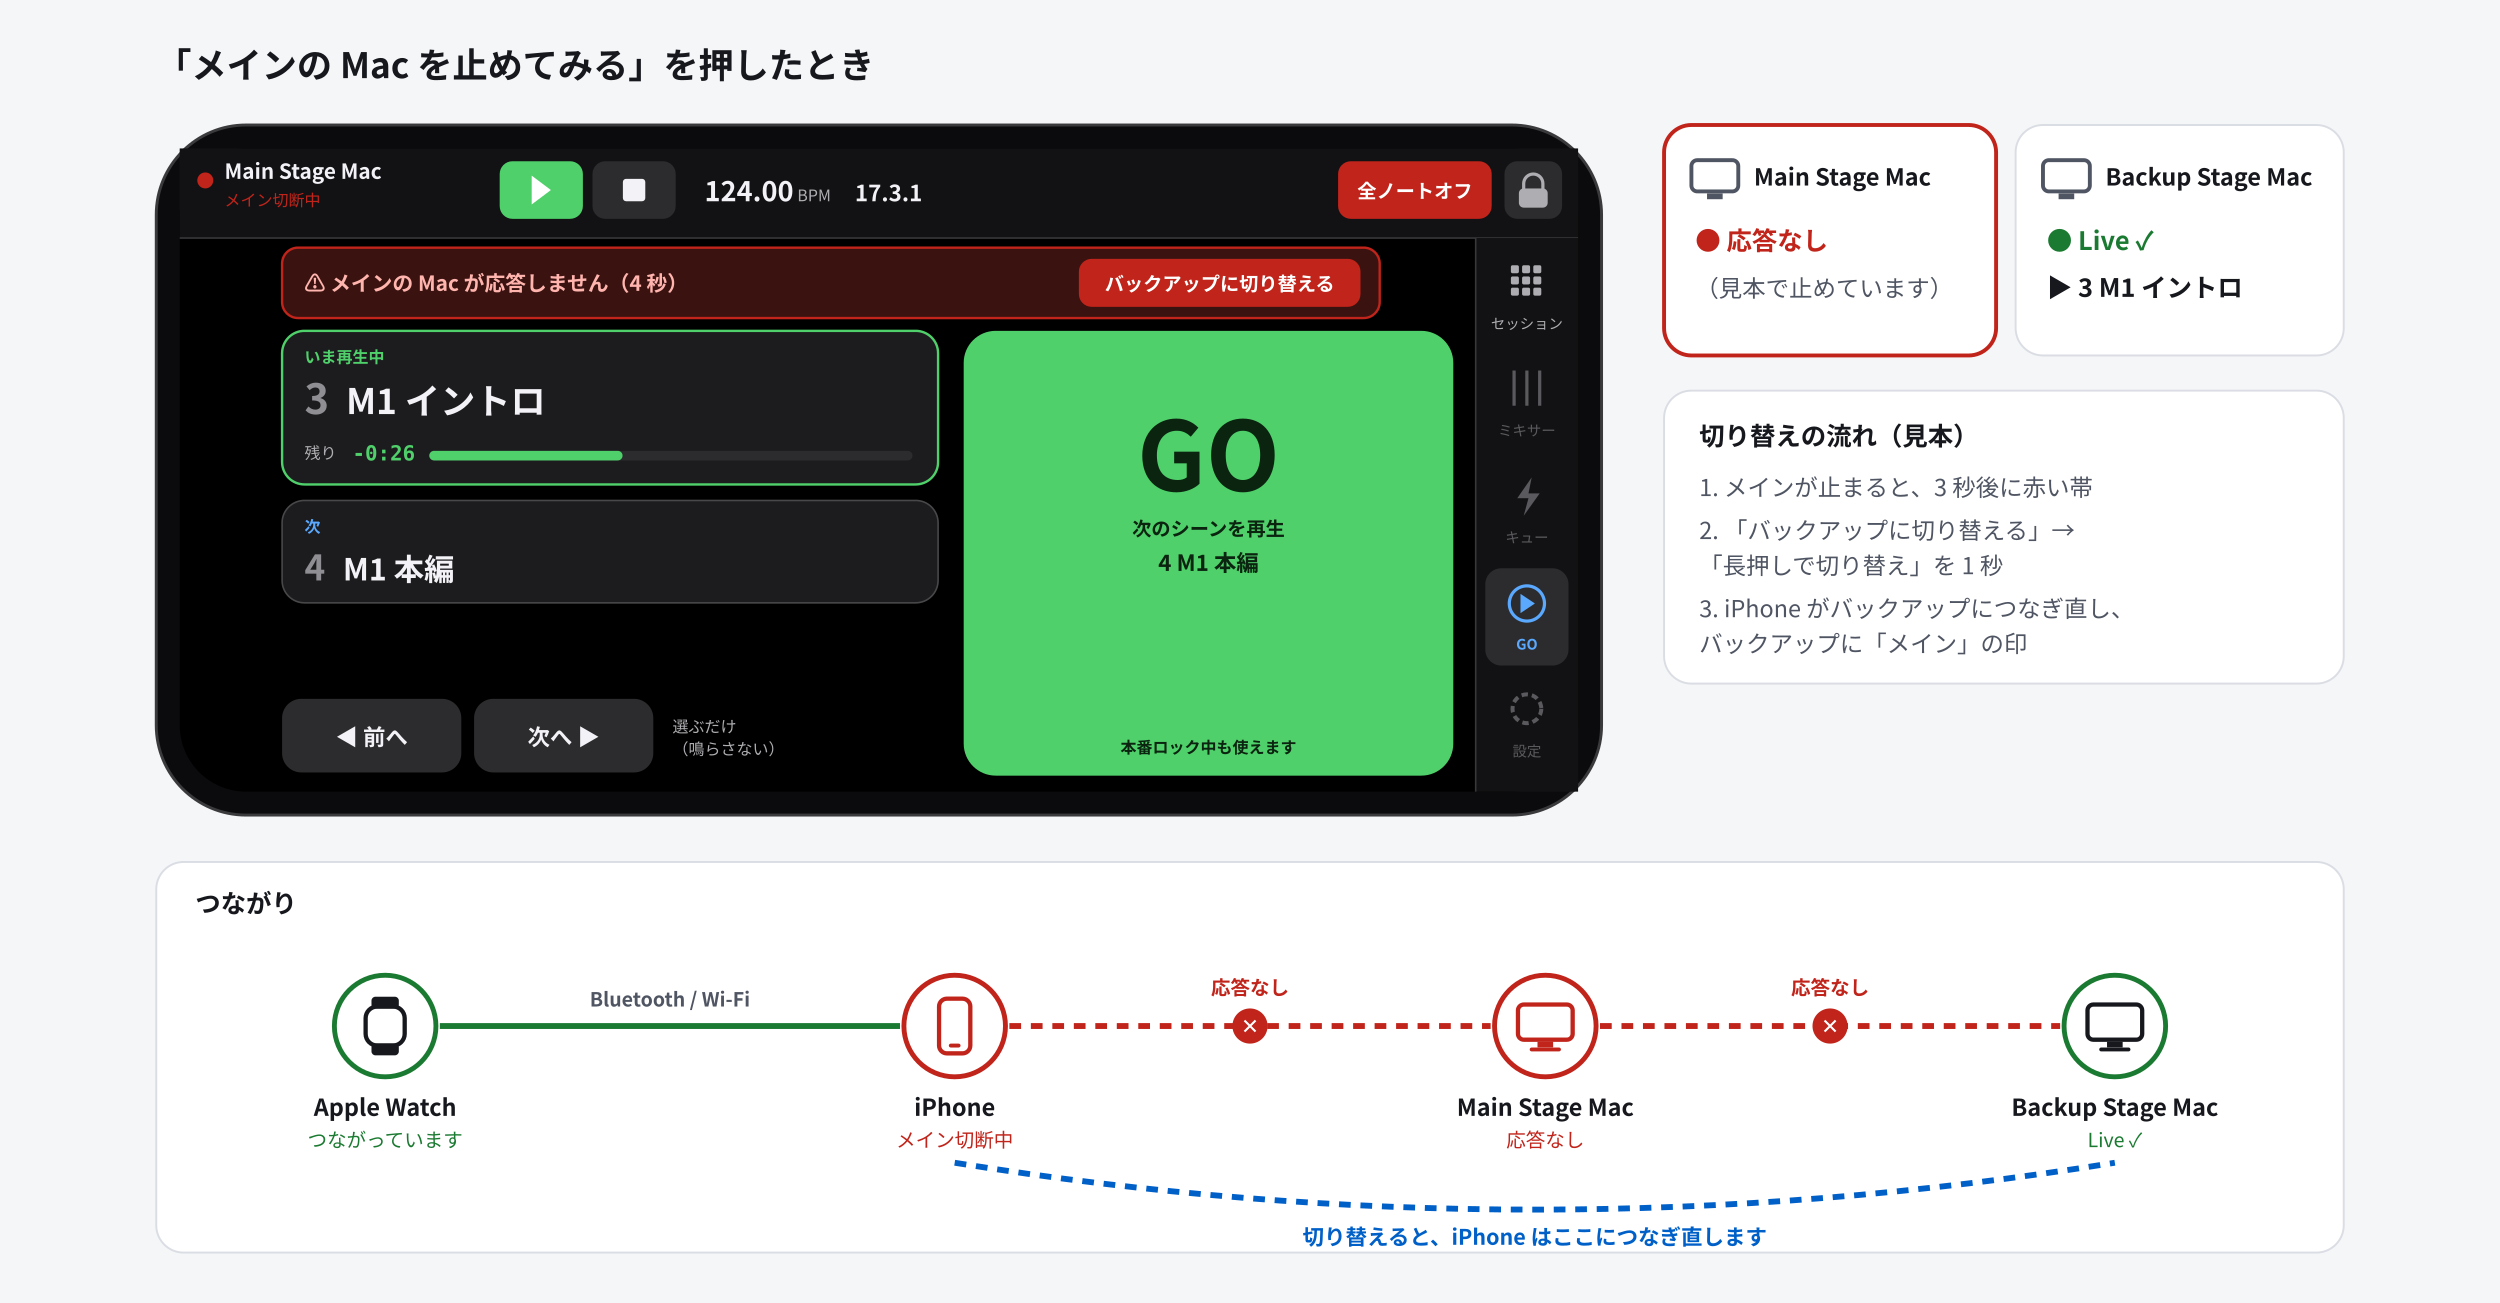
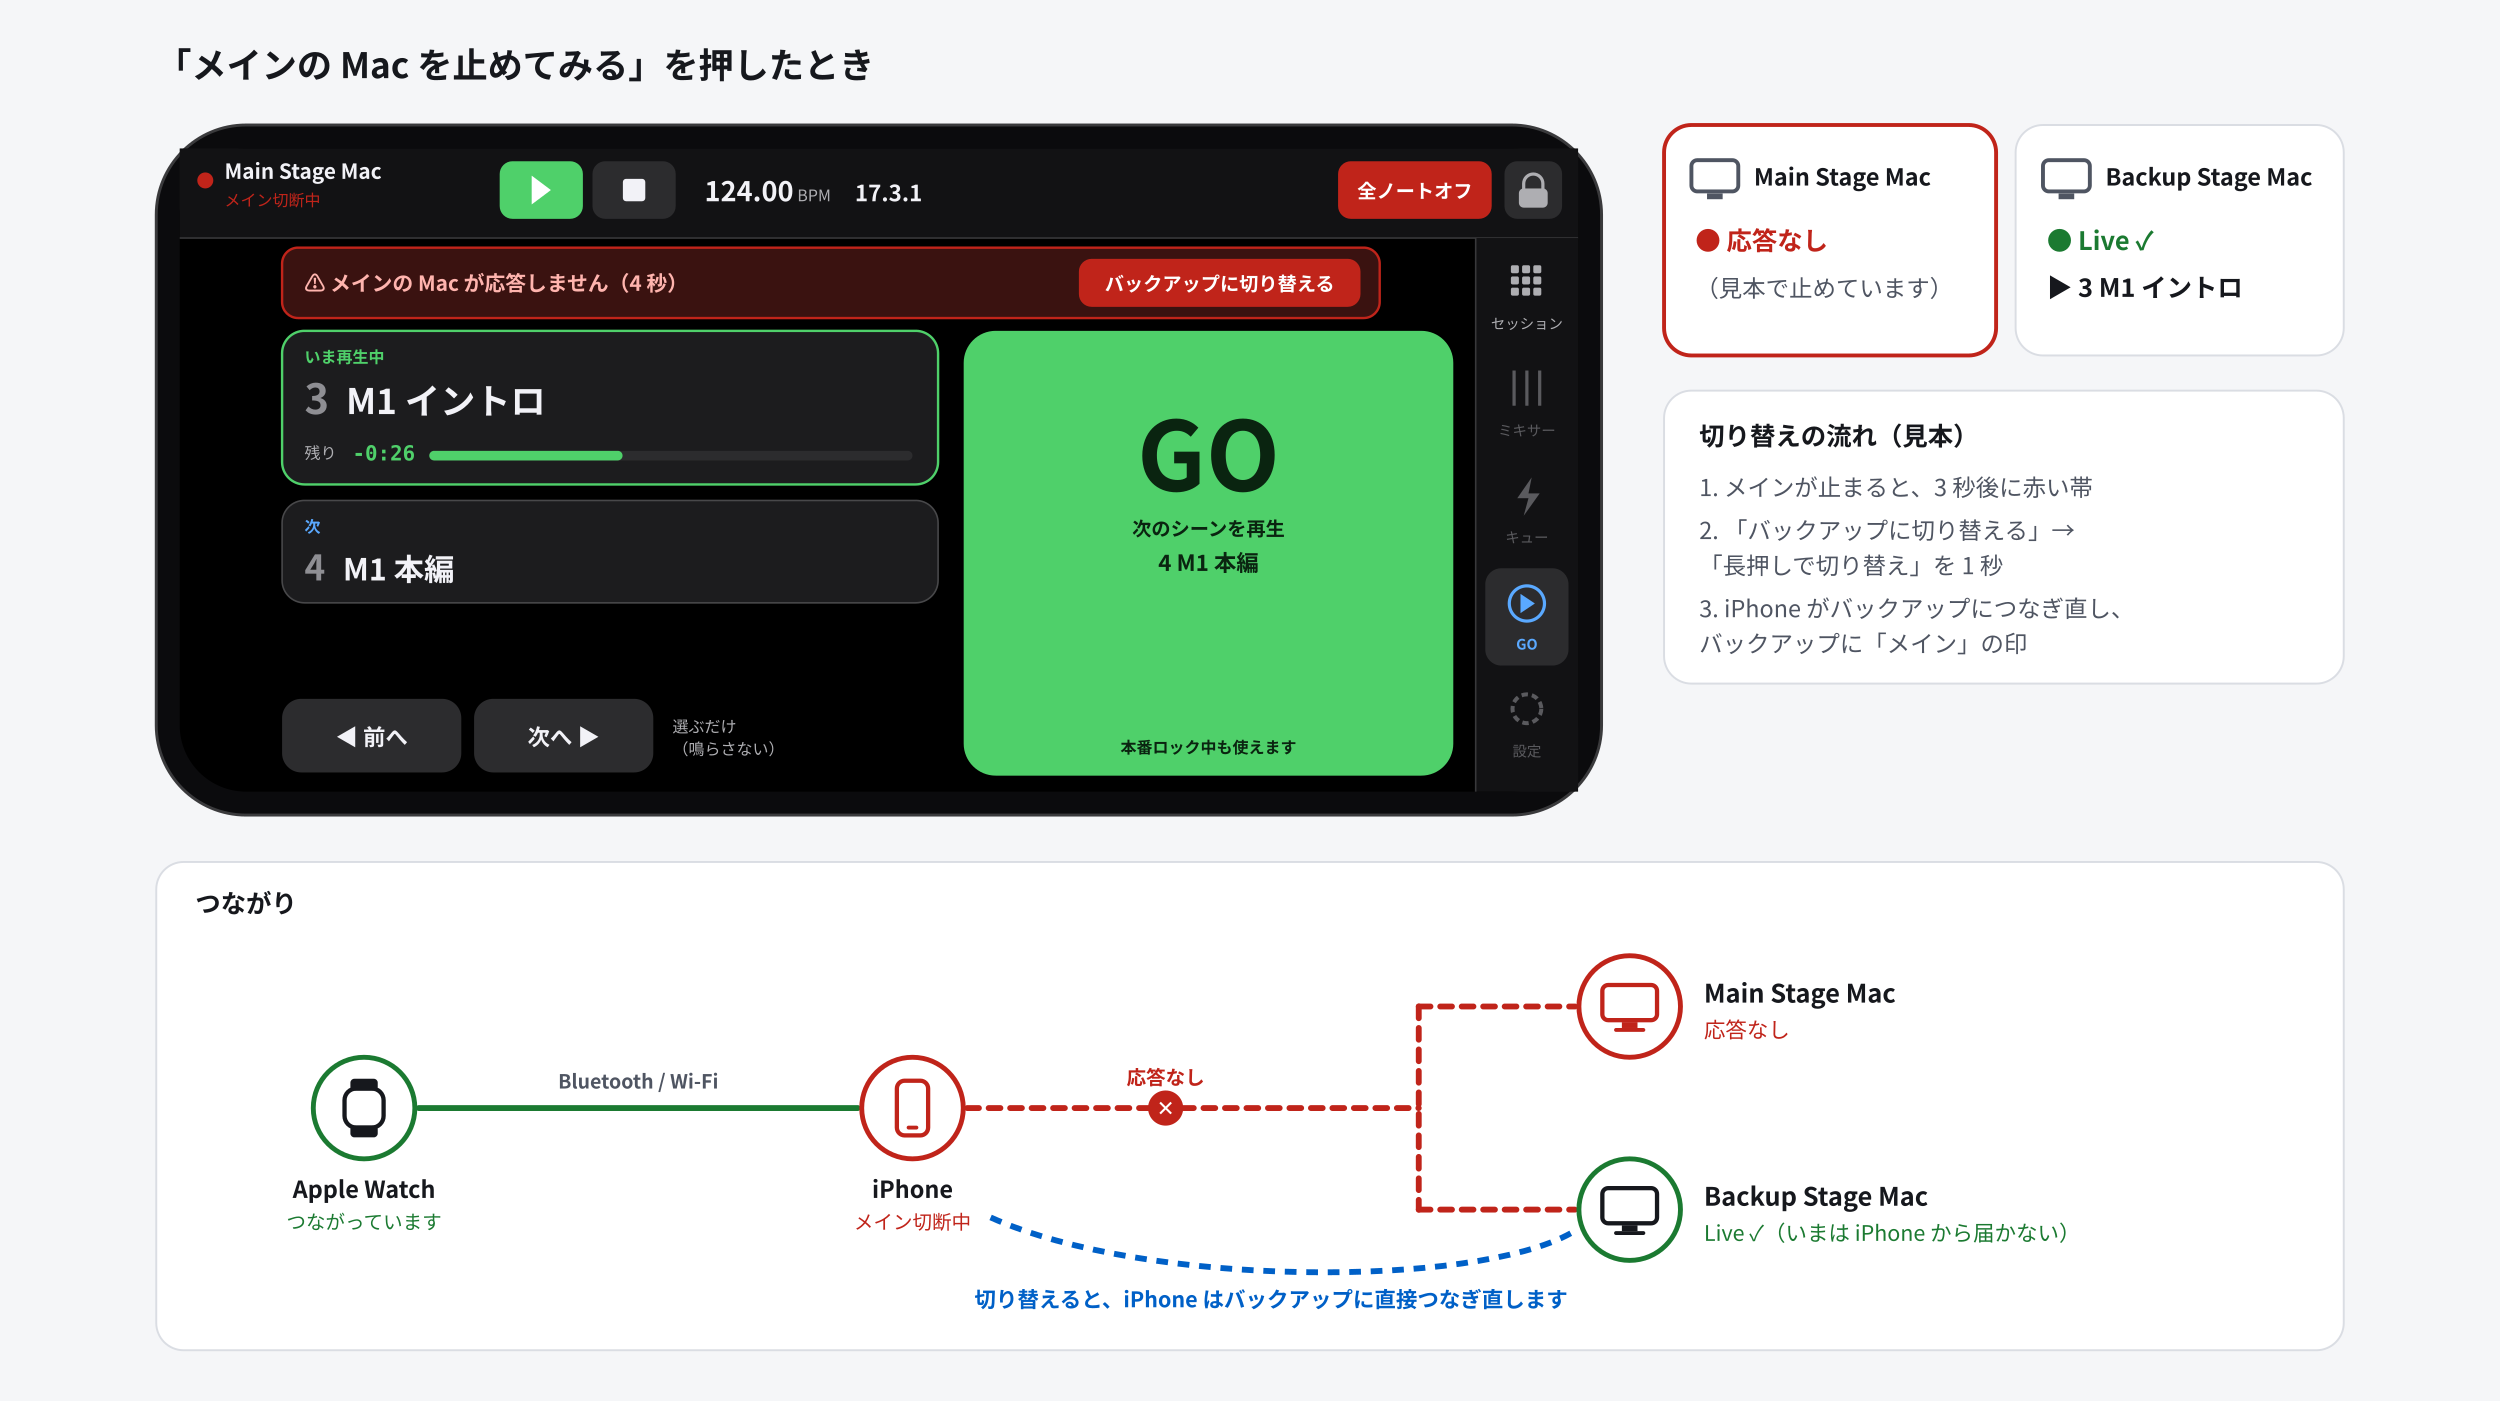
- <svg xmlns="http://www.w3.org/2000/svg" width="1280" height="667" viewBox="0 0 1280 667">
-   <rect x="0" y="0" width="1280" height="667.327" rx="0" fill="#F5F6F8" />
+ <svg xmlns="http://www.w3.org/2000/svg" width="1280" height="717" viewBox="0 0 1280 717">
+   <rect x="0" y="0" width="1280" height="717.327" rx="0" fill="#F5F6F8" />
  <text x="80" y="40" fill="#16181D" font-family="-apple-system, 'Hiragino Sans', 'Noto Sans CJK JP', sans-serif" font-size="18" font-weight="800" text-anchor="start">「メインの Mac を止めてみる」を押したとき</text>
  <rect x="80" y="64" width="740" height="353.327" rx="46" fill="#0B0B0D" stroke="#3A3A3C" stroke-width="1.5" />
  <rect x="92" y="76" width="716" height="329.327" rx="34" fill="#000" />
  <g transform="translate(92 76) scale(0.8192)">
    <rect x="0" y="0" width="874" height="56" rx="0" fill="#121214" />
    <line x1="0" y1="56" x2="874" y2="56" stroke="#38383A" />
    <circle cx="16" cy="20" r="5" fill="#C0241A" />
    <text x="28" y="19" fill="#F2F2F7" font-family="-apple-system, 'Hiragino Sans', 'Noto Sans CJK JP', sans-serif" font-size="13" font-weight="700" text-anchor="start">Main Stage Mac</text>
    <text x="28" y="36" fill="#C0241A" font-family="-apple-system, 'Hiragino Sans', 'Noto Sans CJK JP', sans-serif" font-size="10" font-weight="400" text-anchor="start">メイン切断中</text>
    <rect x="200" y="8" width="52" height="36" rx="8" fill="#4FD06A" />
    <path d="M220 17 l12 9 l-12 9 z" fill="#FFF" />
    <rect x="258" y="8" width="52" height="36" rx="8" fill="#2C2C2E" />
    <rect x="277" y="19" width="14" height="14" rx="2" fill="#F2F2F7" />
    <text x="328" y="33" fill="#F2F2F7" font-family="-apple-system, 'Hiragino Sans', 'Noto Sans CJK JP', sans-serif" font-size="17" font-weight="700" text-anchor="start">124.00</text>
    <text x="386" y="33" fill="#AEAEB2" font-family="-apple-system, 'Hiragino Sans', 'Noto Sans CJK JP', sans-serif" font-size="10" font-weight="400" text-anchor="start">BPM</text>
    <text x="422" y="33" fill="#F2F2F7" font-family="-apple-system, 'Hiragino Sans', 'Noto Sans CJK JP', sans-serif" font-size="14" font-weight="600" text-anchor="start">17.3.1</text>
    <rect x="724" y="8" width="96" height="36" rx="8" fill="#C0241A" />
    <text x="772" y="31" fill="#FFF" font-family="-apple-system, 'Hiragino Sans', 'Noto Sans CJK JP', sans-serif" font-size="12" font-weight="700" text-anchor="middle">全ノートオフ</text>
    <rect x="828" y="8" width="36" height="36" rx="8" fill="#2C2C2E" />
    <path d="M840 26 v-4 a6 6 0 0 1 12 0 v4" stroke="#AEAEB2" stroke-width="2" fill="none" />
    <rect x="837" y="25" width="18" height="12" rx="3" fill="#AEAEB2" />
    <rect x="64" y="62" width="686" height="44" rx="10" fill="#3A1210" stroke="#C0241A" stroke-width="1.5" />
    <text x="78" y="89" fill="#FFB4AE" font-family="-apple-system, 'Hiragino Sans', 'Noto Sans CJK JP', sans-serif" font-size="13" font-weight="700" text-anchor="start">⚠ メインの Mac が応答しません（4 秒）</text>
    <rect x="562" y="69" width="176" height="30" rx="8" fill="#C0241A" />
    <text x="650" y="89" fill="#FFF" font-family="-apple-system, 'Hiragino Sans', 'Noto Sans CJK JP', sans-serif" font-size="12" font-weight="800" text-anchor="middle">バックアップに切り替える</text>
    <rect x="810" y="56" width="64" height="346" rx="0" fill="#121214" />
    <line x1="810" y1="56" x2="810" y2="402" stroke="#38383A" />
    <rect x="832" y="73.0" width="5" height="5" rx="1" fill="#AEAEB2" />
    <rect x="839" y="73.0" width="5" height="5" rx="1" fill="#AEAEB2" />
    <rect x="846" y="73.0" width="5" height="5" rx="1" fill="#AEAEB2" />
    <rect x="832" y="80.0" width="5" height="5" rx="1" fill="#AEAEB2" />
    <rect x="839" y="80.0" width="5" height="5" rx="1" fill="#AEAEB2" />
    <rect x="846" y="80.0" width="5" height="5" rx="1" fill="#AEAEB2" />
    <rect x="832" y="87.0" width="5" height="5" rx="1" fill="#AEAEB2" />
    <rect x="839" y="87.0" width="5" height="5" rx="1" fill="#AEAEB2" />
    <rect x="846" y="87.0" width="5" height="5" rx="1" fill="#AEAEB2" />
    <text x="842" y="112.8" fill="#AEAEB2" font-family="-apple-system, 'Hiragino Sans', 'Noto Sans CJK JP', sans-serif" font-size="9" font-weight="400" text-anchor="middle">セッション</text>
    <line x1="834" y1="138.8" x2="834" y2="160.8" stroke="#5A5A5E" stroke-width="2" />
    <line x1="842" y1="138.8" x2="842" y2="160.8" stroke="#5A5A5E" stroke-width="2" />
    <line x1="850" y1="138.8" x2="850" y2="160.8" stroke="#5A5A5E" stroke-width="2" />
    <text x="842" y="179.6" fill="#5A5A5E" font-family="-apple-system, 'Hiragino Sans', 'Noto Sans CJK JP', sans-serif" font-size="9" font-weight="400" text-anchor="middle">ミキサー</text>
    <path d="M845 205.6 l-9 13 h7 l-3 11 l10 -14 h-7 z" fill="#5A5A5E" />
    <text x="842" y="246.4" fill="#5A5A5E" font-family="-apple-system, 'Hiragino Sans', 'Noto Sans CJK JP', sans-serif" font-size="9" font-weight="400" text-anchor="middle">キュー</text>
    <rect x="816" y="262.4" width="52" height="60.8" rx="10" fill="#2C2C2E" />
    <circle cx="842" cy="284.4" r="11" fill="none" stroke="#5AA9FF" stroke-width="2" />
    <path d="M838 278.4 l9 6 l-9 6 z" fill="#5AA9FF" />
    <text x="842" y="313.2" fill="#5AA9FF" font-family="-apple-system, 'Hiragino Sans', 'Noto Sans CJK JP', sans-serif" font-size="9" font-weight="700" text-anchor="middle">GO</text>
    <circle cx="842" cy="350.2" r="9" fill="none" stroke="#5A5A5E" stroke-width="2.5" stroke-dasharray="4 2.5" />
    <text x="842" y="380.0" fill="#5A5A5E" font-family="-apple-system, 'Hiragino Sans', 'Noto Sans CJK JP', sans-serif" font-size="9" font-weight="400" text-anchor="middle">設定</text>
    <rect x="64" y="114" width="410" height="96" rx="14" fill="#1C1C1E" stroke="#4FD06A" stroke-width="1.5" />
    <text x="78" y="134" fill="#4FD06A" font-family="-apple-system, 'Hiragino Sans', 'Noto Sans CJK JP', sans-serif" font-size="10" font-weight="700" text-anchor="start">いま再生中</text>
    <text x="78" y="166" fill="#8E8E93" font-family="-apple-system, 'Hiragino Sans', 'Noto Sans CJK JP', sans-serif" font-size="26" font-weight="800" text-anchor="start">3</text>
    <text x="104" y="166" fill="#F2F2F7" font-family="-apple-system, 'Hiragino Sans', 'Noto Sans CJK JP', sans-serif" font-size="22" font-weight="800" text-anchor="start">M1 イントロ</text>
    <text x="78" y="194" fill="#AEAEB2" font-family="-apple-system, 'Hiragino Sans', 'Noto Sans CJK JP', sans-serif" font-size="10" font-weight="400" text-anchor="start">残り</text>
    <text x="108" y="195" fill="#4FD06A" font-family="'SF Mono', Menlo, monospace" font-size="13" font-weight="700" text-anchor="start">-0:26</text>
    <rect x="156" y="189" width="302" height="6" rx="3" fill="#2C2C2E" />
    <rect x="156" y="189" width="120.8" height="6" rx="3" fill="#4FD06A" />
    <rect x="64" y="220" width="410" height="64" rx="14" fill="#1C1C1E" stroke="#48484A" stroke-width="1" />
    <text x="78" y="240" fill="#5AA9FF" font-family="-apple-system, 'Hiragino Sans', 'Noto Sans CJK JP', sans-serif" font-size="10" font-weight="700" text-anchor="start">次</text>
    <text x="78" y="270" fill="#8E8E93" font-family="-apple-system, 'Hiragino Sans', 'Noto Sans CJK JP', sans-serif" font-size="22" font-weight="800" text-anchor="start">4</text>
    <text x="102" y="270" fill="#F2F2F7" font-family="-apple-system, 'Hiragino Sans', 'Noto Sans CJK JP', sans-serif" font-size="19" font-weight="800" text-anchor="start">M1 本編</text>
    <rect x="64" y="344" width="112" height="46" rx="12" fill="#2C2C2E" />
    <text x="120" y="373" fill="#F2F2F7" font-family="-apple-system, 'Hiragino Sans', 'Noto Sans CJK JP', sans-serif" font-size="14" font-weight="700" text-anchor="middle">◀ 前へ</text>
    <rect x="184" y="344" width="112" height="46" rx="12" fill="#2C2C2E" />
    <text x="240" y="373" fill="#F2F2F7" font-family="-apple-system, 'Hiragino Sans', 'Noto Sans CJK JP', sans-serif" font-size="14" font-weight="700" text-anchor="middle">次へ ▶</text>
    <text x="308" y="365" fill="#AEAEB2" font-family="-apple-system, 'Hiragino Sans', 'Noto Sans CJK JP', sans-serif" font-size="10" font-weight="400" text-anchor="start">選ぶだけ</text>
    <text x="308" y="379" fill="#AEAEB2" font-family="-apple-system, 'Hiragino Sans', 'Noto Sans CJK JP', sans-serif" font-size="10" font-weight="400" text-anchor="start">（鳴らさない）</text>
    <rect x="490" y="114" width="306" height="278" rx="20" fill="#4FD06A" />
    <text x="643.0" y="214.08" fill="#0A2410" font-family="-apple-system, 'Hiragino Sans', 'Noto Sans CJK JP', sans-serif" font-size="60" font-weight="900" text-anchor="middle">GO</text>
    <text x="643.0" y="242.08" fill="#0A2410" font-family="-apple-system, 'Hiragino Sans', 'Noto Sans CJK JP', sans-serif" font-size="12" font-weight="700" text-anchor="middle">次のシーンを再生</text>
    <text x="643.0" y="264.08" fill="#0A2410" font-family="-apple-system, 'Hiragino Sans', 'Noto Sans CJK JP', sans-serif" font-size="14" font-weight="700" text-anchor="middle">4  M1 本編</text>
    <text x="643.0" y="378" fill="#0A2410" font-family="-apple-system, 'Hiragino Sans', 'Noto Sans CJK JP', sans-serif" font-size="10" font-weight="700" text-anchor="middle">本番ロック中も使えます</text>
  </g>
  <rect x="852" y="64" width="170" height="118" rx="14" fill="#FFFFFF" stroke="#C0241A" stroke-width="2" />
  <rect x="866" y="82" width="24" height="16" rx="3" fill="none" stroke="#4F5562" stroke-width="2" />
  <rect x="874" y="99" width="8" height="3" fill="#4F5562" />
  <text x="898" y="95" fill="#16181D" font-family="-apple-system, 'Hiragino Sans', 'Noto Sans CJK JP', sans-serif" font-size="12" font-weight="800" text-anchor="start">Main Stage Mac</text>
  <text x="868" y="128" fill="#C0241A" font-family="-apple-system, 'Hiragino Sans', 'Noto Sans CJK JP', sans-serif" font-size="13" font-weight="700" text-anchor="start">● 応答なし</text>
  <text x="868" y="152" fill="#4F5562" font-family="-apple-system, 'Hiragino Sans', 'Noto Sans CJK JP', sans-serif" font-size="12" font-weight="400" text-anchor="start">（見本で止めています）</text>
  <rect x="1032" y="64" width="168" height="118" rx="14" fill="#FFFFFF" stroke="#DADDE3" stroke-width="1" />
  <rect x="1046" y="82" width="24" height="16" rx="3" fill="none" stroke="#4F5562" stroke-width="2" />
  <rect x="1054" y="99" width="8" height="3" fill="#4F5562" />
  <text x="1078" y="95" fill="#16181D" font-family="-apple-system, 'Hiragino Sans', 'Noto Sans CJK JP', sans-serif" font-size="12" font-weight="800" text-anchor="start">Backup Stage Mac</text>
  <text x="1048" y="128" fill="#1B7A31" font-family="-apple-system, 'Hiragino Sans', 'Noto Sans CJK JP', sans-serif" font-size="13" font-weight="700" text-anchor="start">● Live ✓</text>
  <text x="1048" y="152" fill="#16181D" font-family="-apple-system, 'Hiragino Sans', 'Noto Sans CJK JP', sans-serif" font-size="13" font-weight="600" text-anchor="start">▶ 3  M1 イントロ</text>
  <rect x="852" y="200" width="348" height="150" rx="14" fill="#FFFFFF" stroke="#DADDE3" stroke-width="1" />
  <text x="870" y="228" fill="#16181D" font-family="-apple-system, 'Hiragino Sans', 'Noto Sans CJK JP', sans-serif" font-size="13" font-weight="800" text-anchor="start">切り替えの流れ（見本）</text>
  <text x="870" y="254" fill="#4F5562" font-family="-apple-system, 'Hiragino Sans', 'Noto Sans CJK JP', sans-serif" font-size="12" font-weight="400" text-anchor="start">1. メインが止まると、3 秒後に赤い帯</text>
  <text x="870" y="276" fill="#4F5562" font-family="-apple-system, 'Hiragino Sans', 'Noto Sans CJK JP', sans-serif" font-size="12" font-weight="400" text-anchor="start">2. 「バックアップに切り替える」→</text>
  <text x="870" y="294" fill="#4F5562" font-family="-apple-system, 'Hiragino Sans', 'Noto Sans CJK JP', sans-serif" font-size="12" font-weight="400" text-anchor="start">    「長押しで切り替え」を 1 秒</text>
  <text x="870" y="316" fill="#4F5562" font-family="-apple-system, 'Hiragino Sans', 'Noto Sans CJK JP', sans-serif" font-size="12" font-weight="400" text-anchor="start">3. iPhone がバックアップにつなぎ直し、</text>
  <text x="870" y="334" fill="#4F5562" font-family="-apple-system, 'Hiragino Sans', 'Noto Sans CJK JP', sans-serif" font-size="12" font-weight="400" text-anchor="start">    バックアップに「メイン」の印</text>
-   <rect x="80" y="441.327" width="1120" height="200" rx="14" fill="#FFFFFF" stroke="#DADDE3" stroke-width="1" />
+   <rect x="80" y="441.327" width="1120" height="250" rx="14" fill="#FFFFFF" stroke="#DADDE3" stroke-width="1" />
  <text x="100" y="467.327" fill="#16181D" font-family="-apple-system, 'Hiragino Sans', 'Noto Sans CJK JP', sans-serif" font-size="13" font-weight="800" text-anchor="start">つながり</text>
-   <line x1="225.2" y1="525.327" x2="460.8" y2="525.327" stroke="#1B7A31" stroke-width="3" />
-   <text x="343.0" y="515.327" fill="#4F5562" font-family="-apple-system, 'Hiragino Sans', 'Noto Sans CJK JP', sans-serif" font-size="10" font-weight="700" text-anchor="middle">Bluetooth / Wi-Fi</text>
-   <line x1="516.8" y1="525.327" x2="763.2" y2="525.327" stroke="#C0241A" stroke-width="3" stroke-dasharray="6 5" />
-   <circle cx="640.0" cy="525.327" r="9" fill="#C0241A" />
-   <text x="640.0" y="529.327" fill="#FFF" font-family="-apple-system, 'Hiragino Sans', 'Noto Sans CJK JP', sans-serif" font-size="11" font-weight="900" text-anchor="middle">✕</text>
-   <text x="640.0" y="509.327" fill="#C0241A" font-family="-apple-system, 'Hiragino Sans', 'Noto Sans CJK JP', sans-serif" font-size="10" font-weight="700" text-anchor="middle">応答なし</text>
-   <line x1="819.2" y1="525.327" x2="1054.8" y2="525.327" stroke="#C0241A" stroke-width="3" stroke-dasharray="6 5" />
-   <circle cx="937" cy="525.327" r="9" fill="#C0241A" />
-   <text x="937" y="529.327" fill="#FFF" font-family="-apple-system, 'Hiragino Sans', 'Noto Sans CJK JP', sans-serif" font-size="11" font-weight="900" text-anchor="middle">✕</text>
-   <text x="937" y="509.327" fill="#C0241A" font-family="-apple-system, 'Hiragino Sans', 'Noto Sans CJK JP', sans-serif" font-size="10" font-weight="700" text-anchor="middle">応答なし</text>
-   <path d="M488.8 595.327 Q 785.8 643.327 1082.8 595.327" fill="none" stroke="#0060C7" stroke-width="3" stroke-dasharray="6 5" />
-   <text x="785.8" y="637.327" fill="#0060C7" font-family="-apple-system, 'Hiragino Sans', 'Noto Sans CJK JP', sans-serif" font-size="11" font-weight="700" text-anchor="middle">切り替えると、iPhone はここにつなぎ直します</text>
-   <circle cx="197.2" cy="525.327" r="26" fill="#FFFFFF" stroke="#1B7A31" stroke-width="2.5" />
-   <rect x="190.2" y="510.327" width="14" height="6" rx="2" fill="#16181D" />
-   <rect x="190.2" y="534.327" width="14" height="6" rx="2" fill="#16181D" />
-   <rect x="187.2" y="515.327" width="20" height="20" rx="6" fill="none" stroke="#16181D" stroke-width="2.2" />
-   <text x="197.2" y="571.327" fill="#16181D" font-family="-apple-system, 'Hiragino Sans', 'Noto Sans CJK JP', sans-serif" font-size="12" font-weight="800" text-anchor="middle">Apple Watch</text>
-   <text x="197.2" y="587.327" fill="#1B7A31" font-family="-apple-system, 'Hiragino Sans', 'Noto Sans CJK JP', sans-serif" font-size="10" font-weight="400" text-anchor="middle">つながっています</text>
-   <circle cx="488.8" cy="525.327" r="26" fill="#FFFFFF" stroke="#C0241A" stroke-width="2.5" />
-   <rect x="480.8" y="511.327" width="16" height="28" rx="4" fill="none" stroke="#C0241A" stroke-width="2.2" />
-   <rect x="485.8" y="534.327" width="6" height="2" rx="1" fill="#C0241A" />
-   <text x="488.8" y="571.327" fill="#16181D" font-family="-apple-system, 'Hiragino Sans', 'Noto Sans CJK JP', sans-serif" font-size="12" font-weight="800" text-anchor="middle">iPhone</text>
-   <text x="488.8" y="587.327" fill="#C0241A" font-family="-apple-system, 'Hiragino Sans', 'Noto Sans CJK JP', sans-serif" font-size="10" font-weight="400" text-anchor="middle">メイン切断中</text>
-   <circle cx="791.2" cy="525.327" r="26" fill="#FFFFFF" stroke="#C0241A" stroke-width="2.5" />
-   <rect x="777.2" y="514.327" width="28" height="18" rx="3" fill="none" stroke="#C0241A" stroke-width="2.2" />
-   <rect x="787.2" y="533.327" width="8" height="3" rx="0" fill="#C0241A" />
-   <rect x="783.2" y="536.327" width="16" height="2" rx="1" fill="#C0241A" />
-   <text x="791.2" y="571.327" fill="#16181D" font-family="-apple-system, 'Hiragino Sans', 'Noto Sans CJK JP', sans-serif" font-size="12" font-weight="800" text-anchor="middle">Main Stage Mac</text>
-   <text x="791.2" y="587.327" fill="#C0241A" font-family="-apple-system, 'Hiragino Sans', 'Noto Sans CJK JP', sans-serif" font-size="10" font-weight="400" text-anchor="middle">応答なし</text>
-   <circle cx="1082.8" cy="525.327" r="26" fill="#FFFFFF" stroke="#1B7A31" stroke-width="2.5" />
-   <rect x="1068.8" y="514.327" width="28" height="18" rx="3" fill="none" stroke="#16181D" stroke-width="2.2" />
-   <rect x="1078.8" y="533.327" width="8" height="3" rx="0" fill="#16181D" />
-   <rect x="1074.8" y="536.327" width="16" height="2" rx="1" fill="#16181D" />
-   <text x="1082.8" y="571.327" fill="#16181D" font-family="-apple-system, 'Hiragino Sans', 'Noto Sans CJK JP', sans-serif" font-size="12" font-weight="800" text-anchor="middle">Backup Stage Mac</text>
-   <text x="1082.8" y="587.327" fill="#1B7A31" font-family="-apple-system, 'Hiragino Sans', 'Noto Sans CJK JP', sans-serif" font-size="10" font-weight="400" text-anchor="middle">Live ✓</text>
+   <line x1="214.4" y1="567.327" x2="439.2" y2="567.327" stroke="#1B7A31" stroke-width="3" stroke-linecap="round" />
+   <text x="326.8" y="557.327" fill="#4F5562" font-family="-apple-system, 'Hiragino Sans', 'Noto Sans CJK JP', sans-serif" font-size="10" font-weight="700" text-anchor="middle">Bluetooth / Wi-Fi</text>
+   <line x1="495.2" y1="567.327" x2="726.4" y2="567.327" stroke="#C0241A" stroke-width="3" stroke-linecap="round" stroke-dasharray="6 5" />
+   <text x="596.8" y="555.327" fill="#C0241A" font-family="-apple-system, 'Hiragino Sans', 'Noto Sans CJK JP', sans-serif" font-size="10" font-weight="700" text-anchor="middle">応答なし</text>
+   <line x1="726.4" y1="515.327" x2="726.4" y2="619.327" stroke="#C0241A" stroke-width="3" stroke-linecap="round" stroke-dasharray="6 5" />
+   <line x1="726.4" y1="515.327" x2="806.4" y2="515.327" stroke="#C0241A" stroke-width="3" stroke-linecap="round" stroke-dasharray="6 5" />
+   <line x1="726.4" y1="619.327" x2="806.4" y2="619.327" stroke="#C0241A" stroke-width="3" stroke-linecap="round" stroke-dasharray="6 5" />
+   <circle cx="596.8" cy="567.327" r="9" fill="#C0241A" />
+   <text x="596.8" y="571.327" fill="#FFF" font-family="-apple-system, 'Hiragino Sans', 'Noto Sans CJK JP', sans-serif" font-size="11" font-weight="900" text-anchor="middle">✕</text>
+   <path d="M507.2 623.327 C 587.2 659.327, 754.4 659.327, 804.4 631.327" fill="none" stroke="#0060C7" stroke-width="3" stroke-dasharray="6 5" />
+   <text x="650.8" y="669.327" fill="#0060C7" font-family="-apple-system, 'Hiragino Sans', 'Noto Sans CJK JP', sans-serif" font-size="11" font-weight="700" text-anchor="middle">切り替えると、iPhone はバックアップに直接つなぎ直します</text>
+   <circle cx="186.4" cy="567.327" r="26" fill="#FFFFFF" stroke="#1B7A31" stroke-width="2.5" />
+   <rect x="179.4" y="552.327" width="14" height="6" rx="2" fill="#16181D" />
+   <rect x="179.4" y="576.327" width="14" height="6" rx="2" fill="#16181D" />
+   <rect x="176.4" y="557.327" width="20" height="20" rx="6" fill="none" stroke="#16181D" stroke-width="2.2" />
+   <text x="186.4" y="613.327" fill="#16181D" font-family="-apple-system, 'Hiragino Sans', 'Noto Sans CJK JP', sans-serif" font-size="12" font-weight="800" text-anchor="middle">Apple Watch</text>
+   <text x="186.4" y="629.327" fill="#1B7A31" font-family="-apple-system, 'Hiragino Sans', 'Noto Sans CJK JP', sans-serif" font-size="10" font-weight="400" text-anchor="middle">つながっています</text>
+   <circle cx="467.2" cy="567.327" r="26" fill="#FFFFFF" stroke="#C0241A" stroke-width="2.5" />
+   <rect x="459.2" y="553.327" width="16" height="28" rx="4" fill="none" stroke="#C0241A" stroke-width="2.2" />
+   <rect x="464.2" y="576.327" width="6" height="2" rx="1" fill="#C0241A" />
+   <text x="467.2" y="613.327" fill="#16181D" font-family="-apple-system, 'Hiragino Sans', 'Noto Sans CJK JP', sans-serif" font-size="12" font-weight="800" text-anchor="middle">iPhone</text>
+   <text x="467.2" y="629.327" fill="#C0241A" font-family="-apple-system, 'Hiragino Sans', 'Noto Sans CJK JP', sans-serif" font-size="10" font-weight="400" text-anchor="middle">メイン切断中</text>
+   <circle cx="834.4" cy="515.327" r="26" fill="#FFFFFF" stroke="#C0241A" stroke-width="2.5" />
+   <rect x="820.4" y="504.327" width="28" height="18" rx="3" fill="none" stroke="#C0241A" stroke-width="2.2" />
+   <rect x="830.4" y="523.327" width="8" height="3" rx="0" fill="#C0241A" />
+   <rect x="826.4" y="526.327" width="16" height="2" rx="1" fill="#C0241A" />
+   <text x="872.4" y="513.327" fill="#16181D" font-family="-apple-system, 'Hiragino Sans', 'Noto Sans CJK JP', sans-serif" font-size="13" font-weight="800" text-anchor="start">Main Stage Mac</text>
+   <text x="872.4" y="531.327" fill="#C0241A" font-family="-apple-system, 'Hiragino Sans', 'Noto Sans CJK JP', sans-serif" font-size="11" font-weight="400" text-anchor="start">応答なし</text>
+   <circle cx="834.4" cy="619.327" r="26" fill="#FFFFFF" stroke="#1B7A31" stroke-width="2.5" />
+   <rect x="820.4" y="608.327" width="28" height="18" rx="3" fill="none" stroke="#16181D" stroke-width="2.2" />
+   <rect x="830.4" y="627.327" width="8" height="3" rx="0" fill="#16181D" />
+   <rect x="826.4" y="630.327" width="16" height="2" rx="1" fill="#16181D" />
+   <text x="872.4" y="617.327" fill="#16181D" font-family="-apple-system, 'Hiragino Sans', 'Noto Sans CJK JP', sans-serif" font-size="13" font-weight="800" text-anchor="start">Backup Stage Mac</text>
+   <text x="872.4" y="635.327" fill="#1B7A31" font-family="-apple-system, 'Hiragino Sans', 'Noto Sans CJK JP', sans-serif" font-size="11" font-weight="400" text-anchor="start">Live ✓（いまは iPhone から届かない）</text>
</svg>
